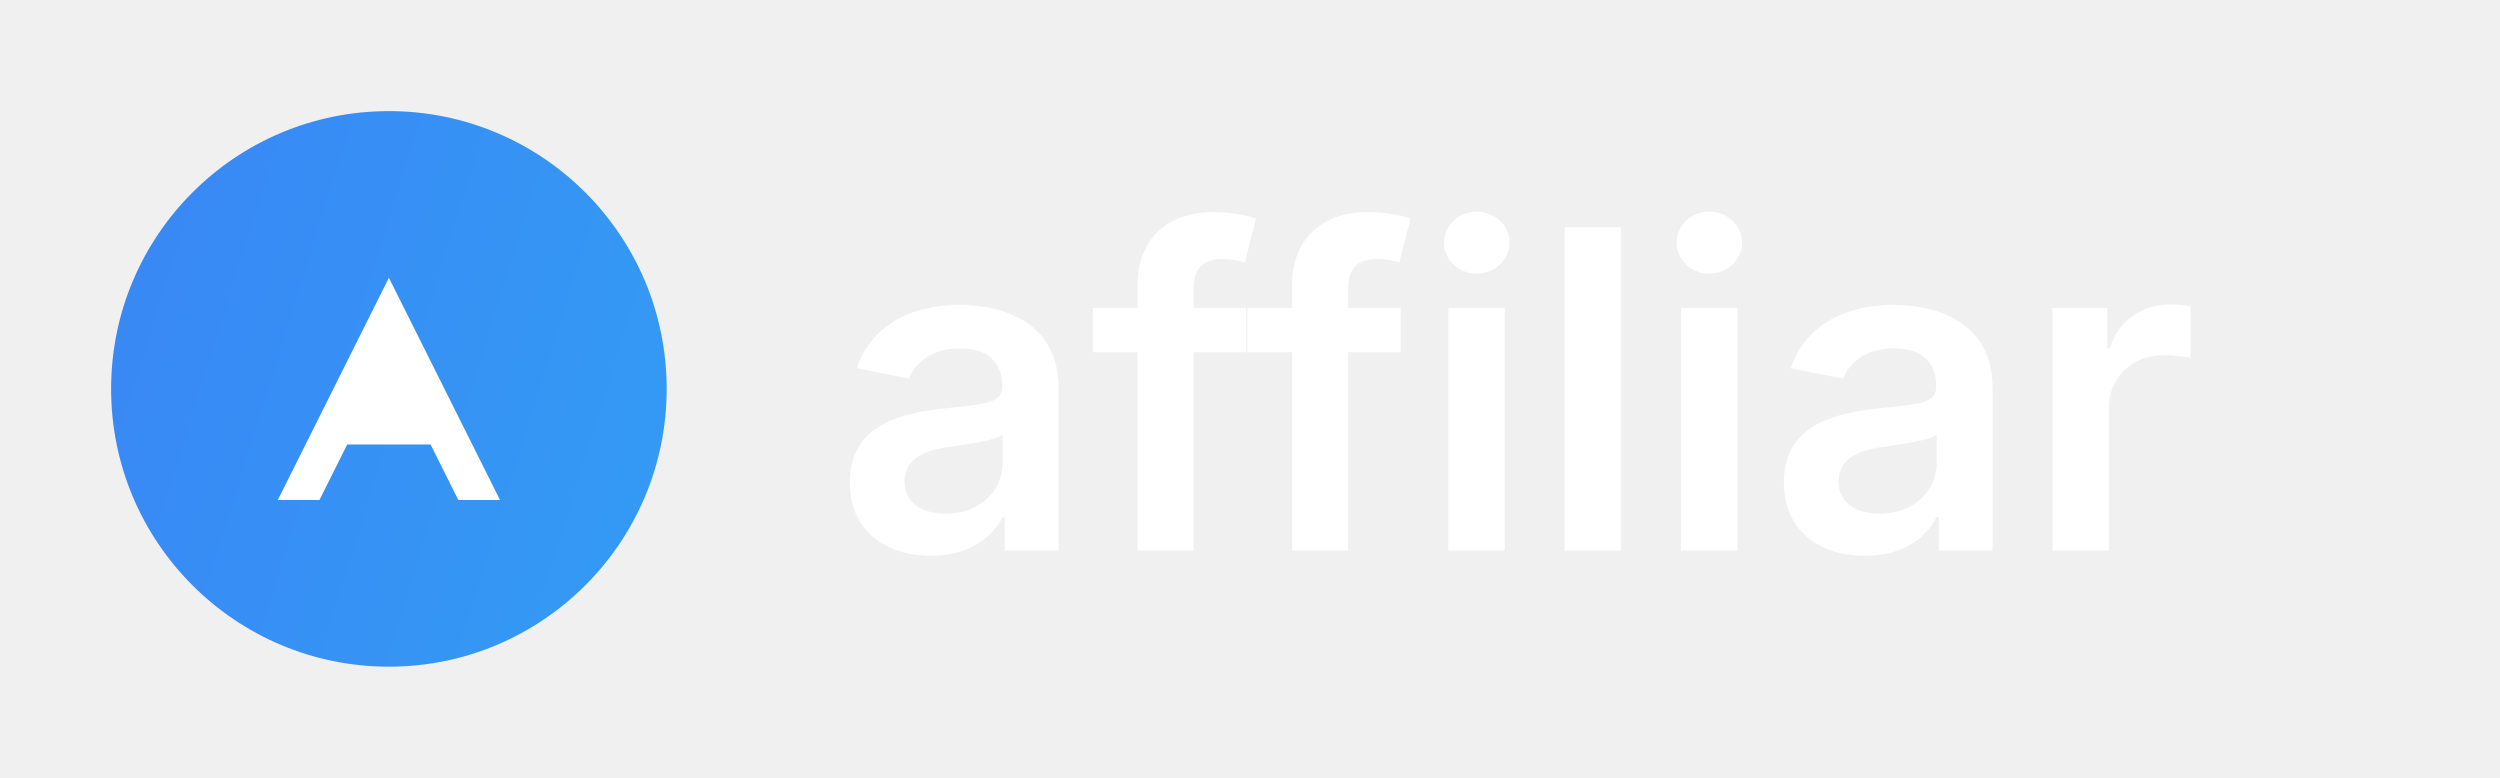
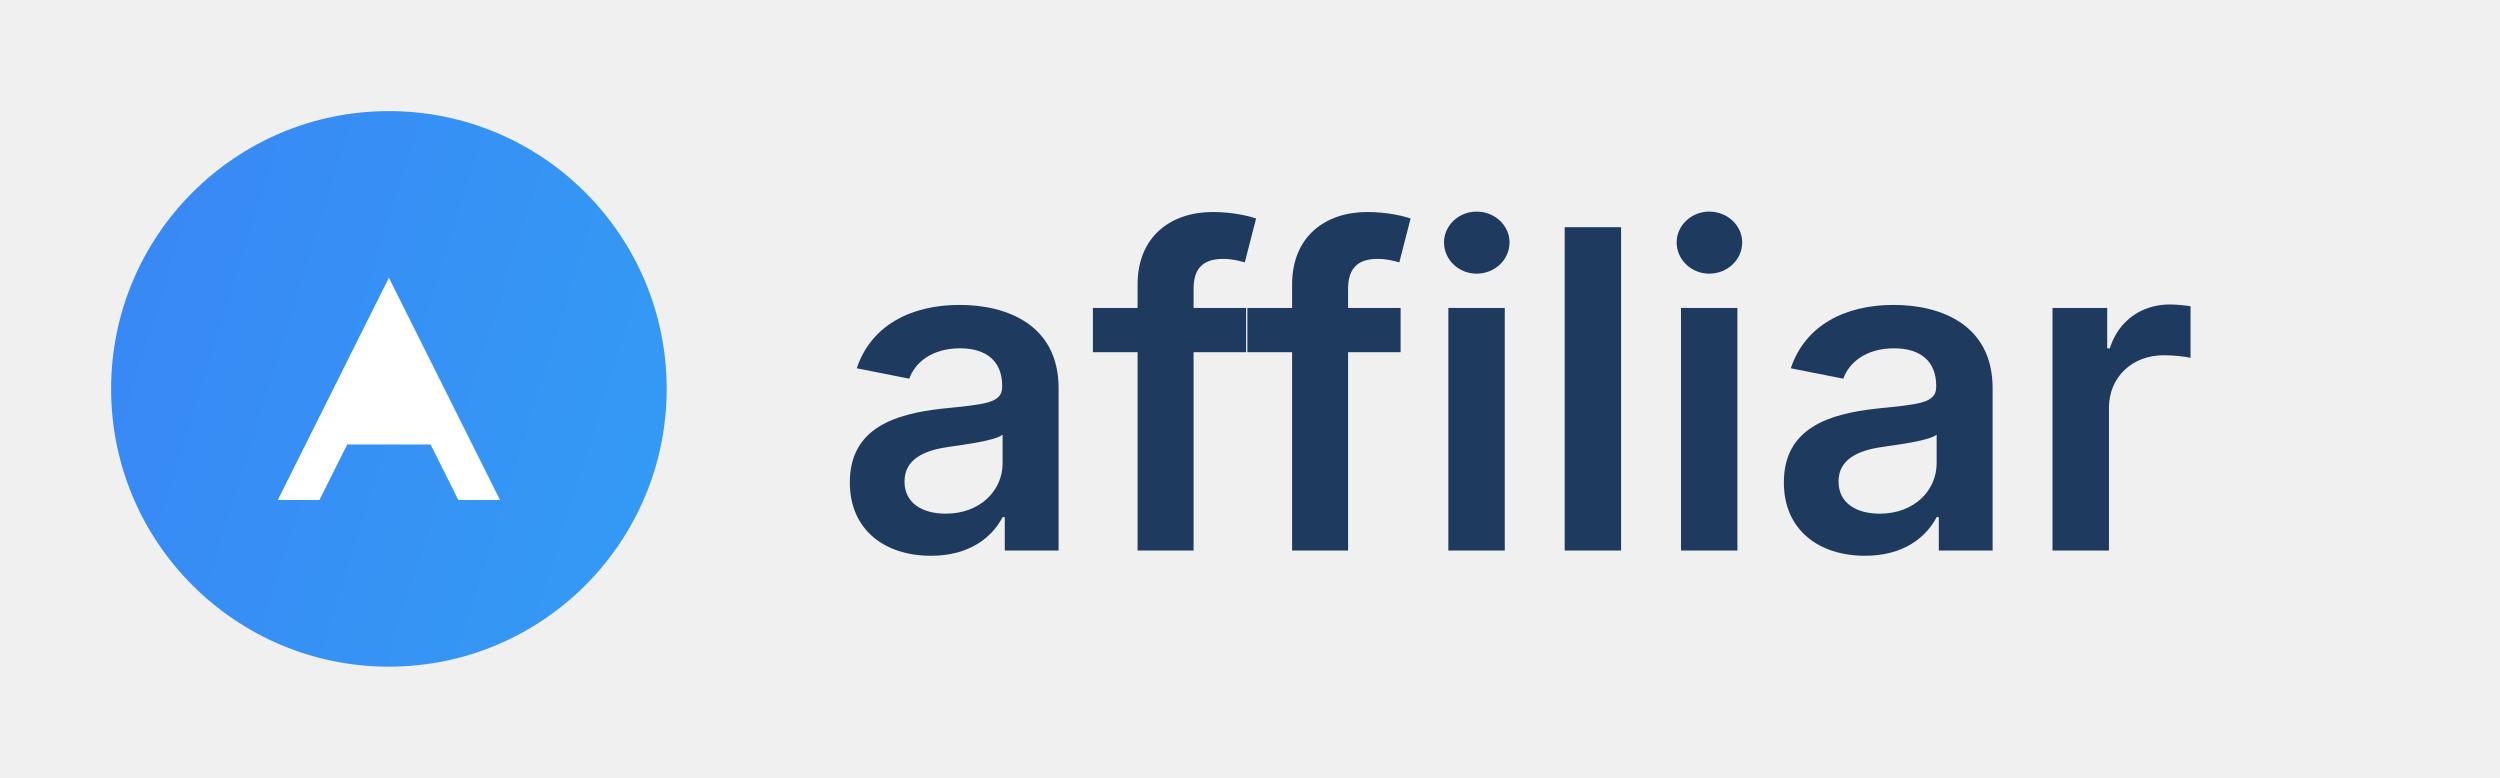
<svg xmlns="http://www.w3.org/2000/svg" width="90" height="28" viewBox="0 0 90 28" fill="none">
  <defs>
    <linearGradient id="gDark" x1="0" y1="0" x2="90" y2="28" gradientUnits="userSpaceOnUse">
      <stop stop-color="#3B82F6" />
      <stop offset="1" stop-color="#22D3EE" />
    </linearGradient>
  </defs>
  <circle cx="14" cy="14" r="10" fill="url(#gDark)" />
  <path d="M10 18L14 10L18 18H16.5L15.5 16H12.5L11.5 18H10Z" fill="white" />
-   <text x="30" y="14" fill="white" font-size="16" font-weight="600" font-family="Inter, Arial, sans-serif" dominant-baseline="central">affiliar</text>
+   <text x="30" y="14" fill="#1E3A5F" font-size="16" font-weight="600" font-family="Inter, Arial, sans-serif" dominant-baseline="central">affiliar</text>
</svg>
